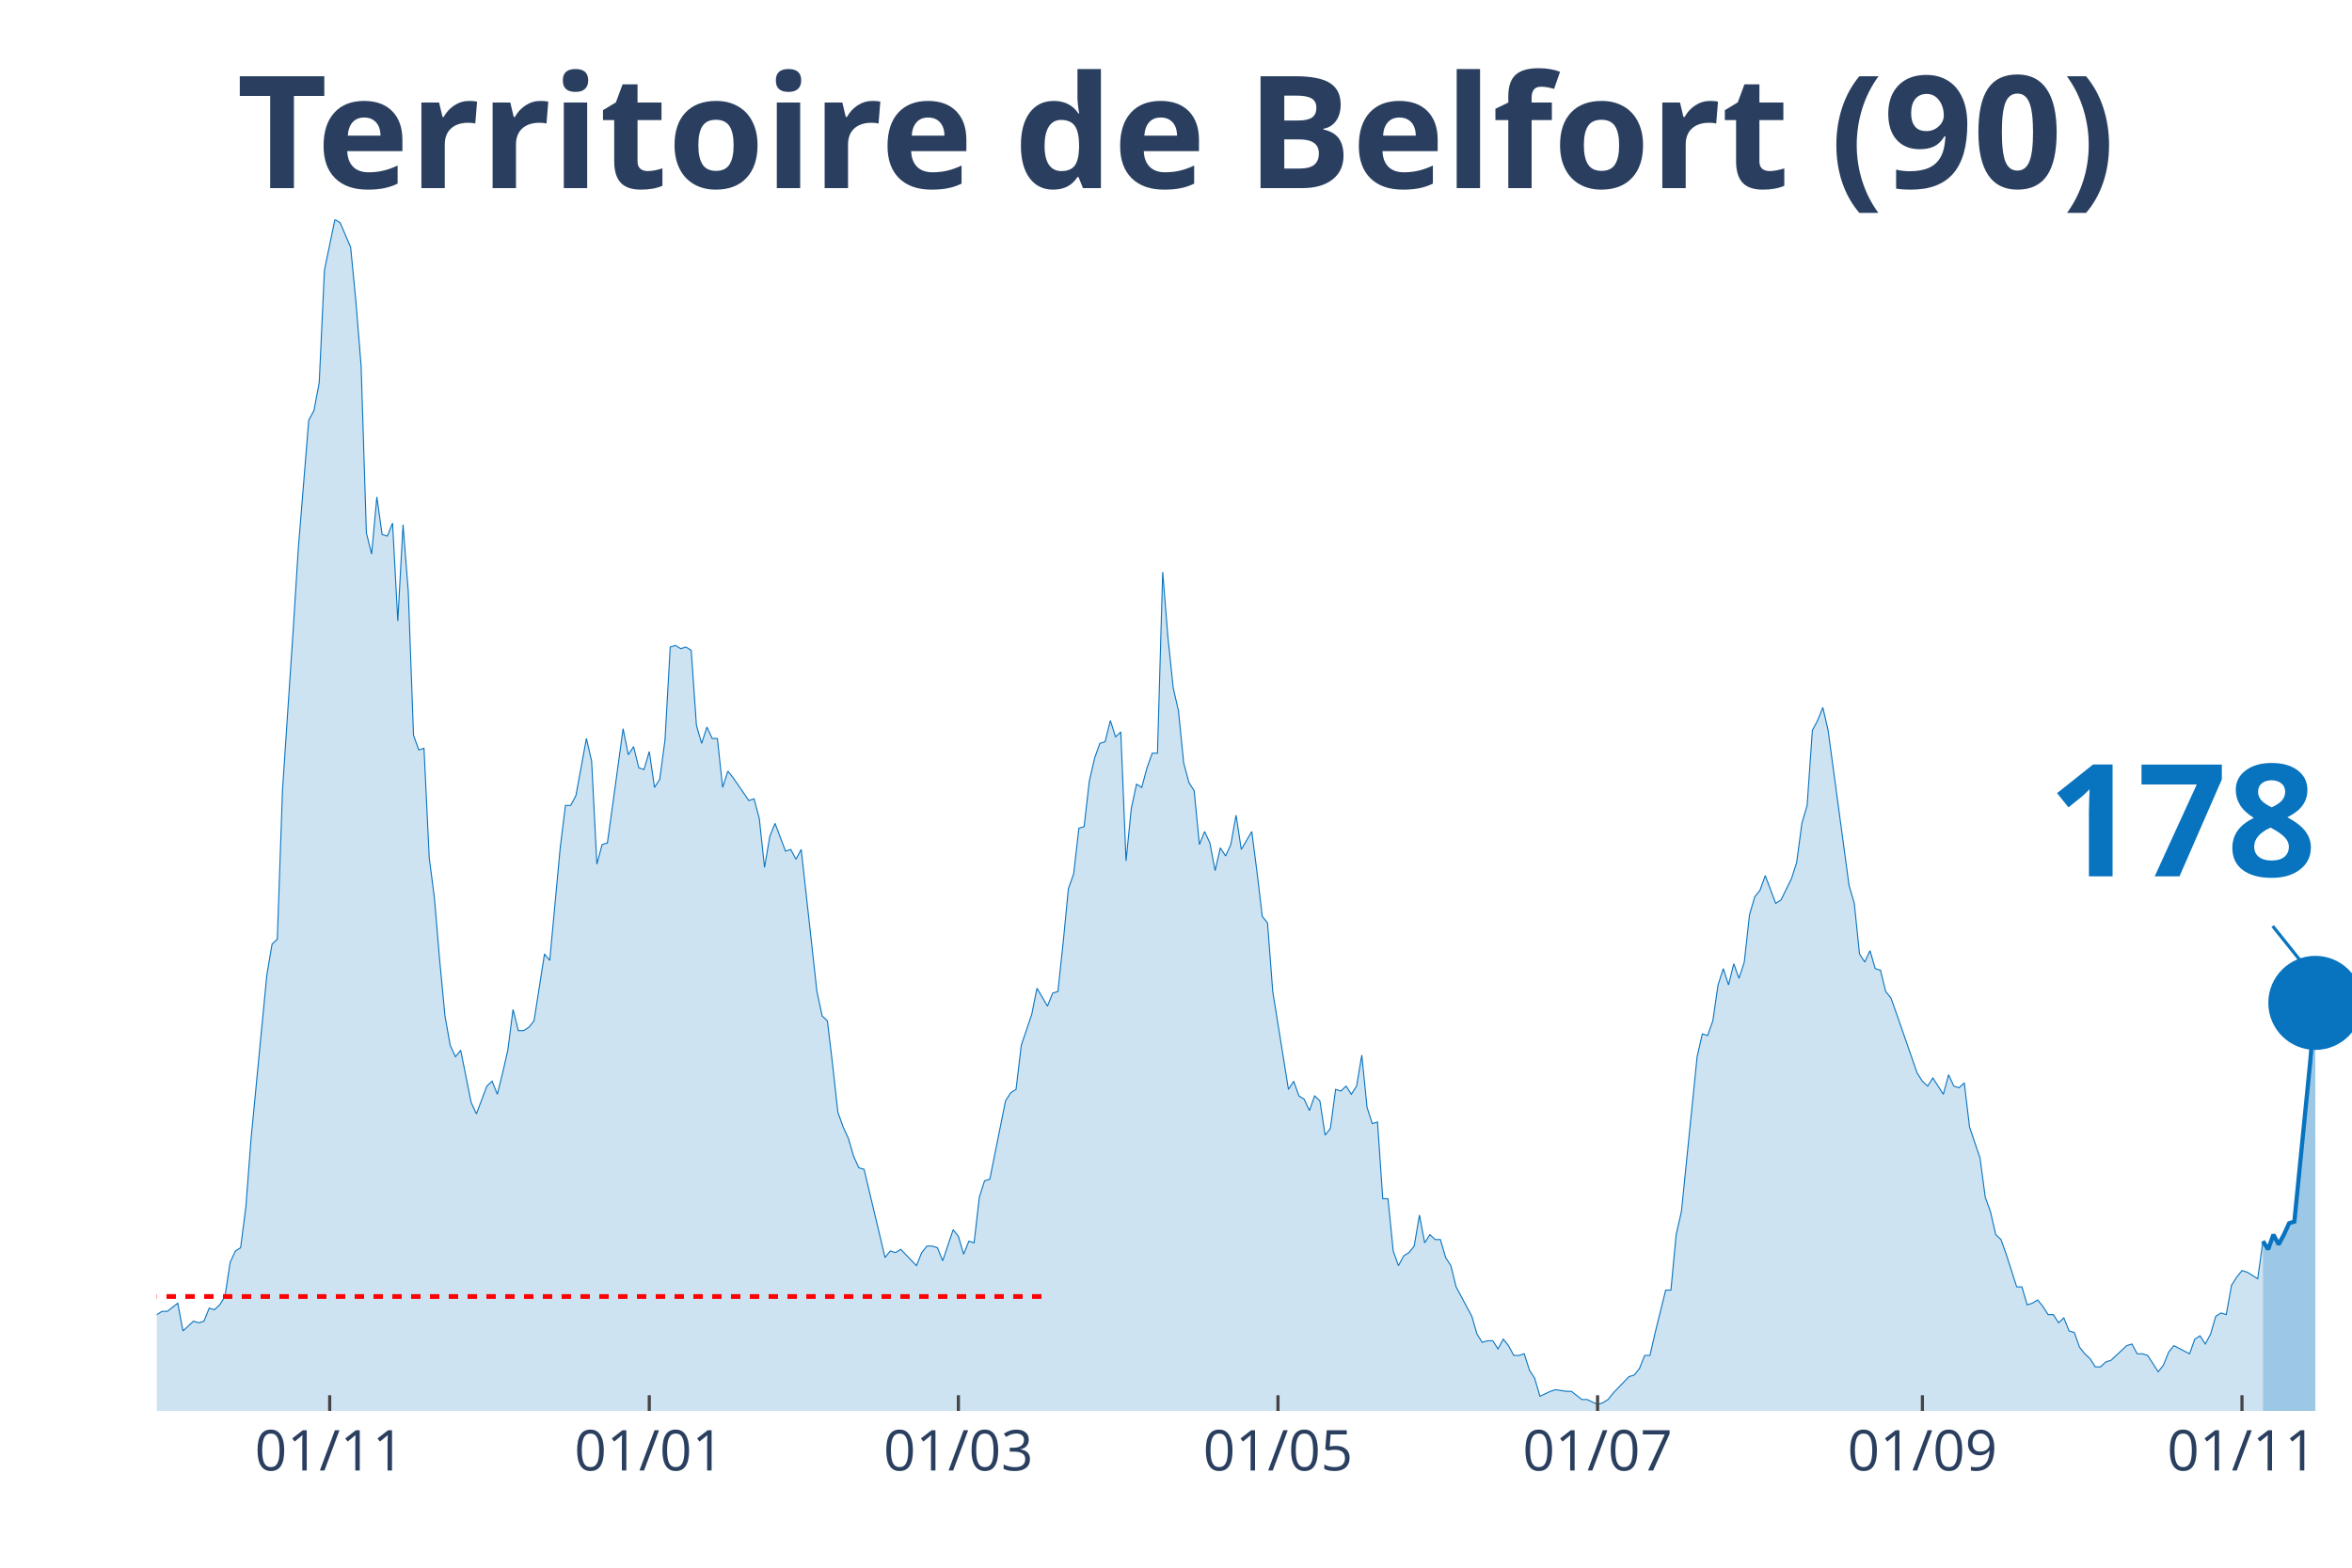
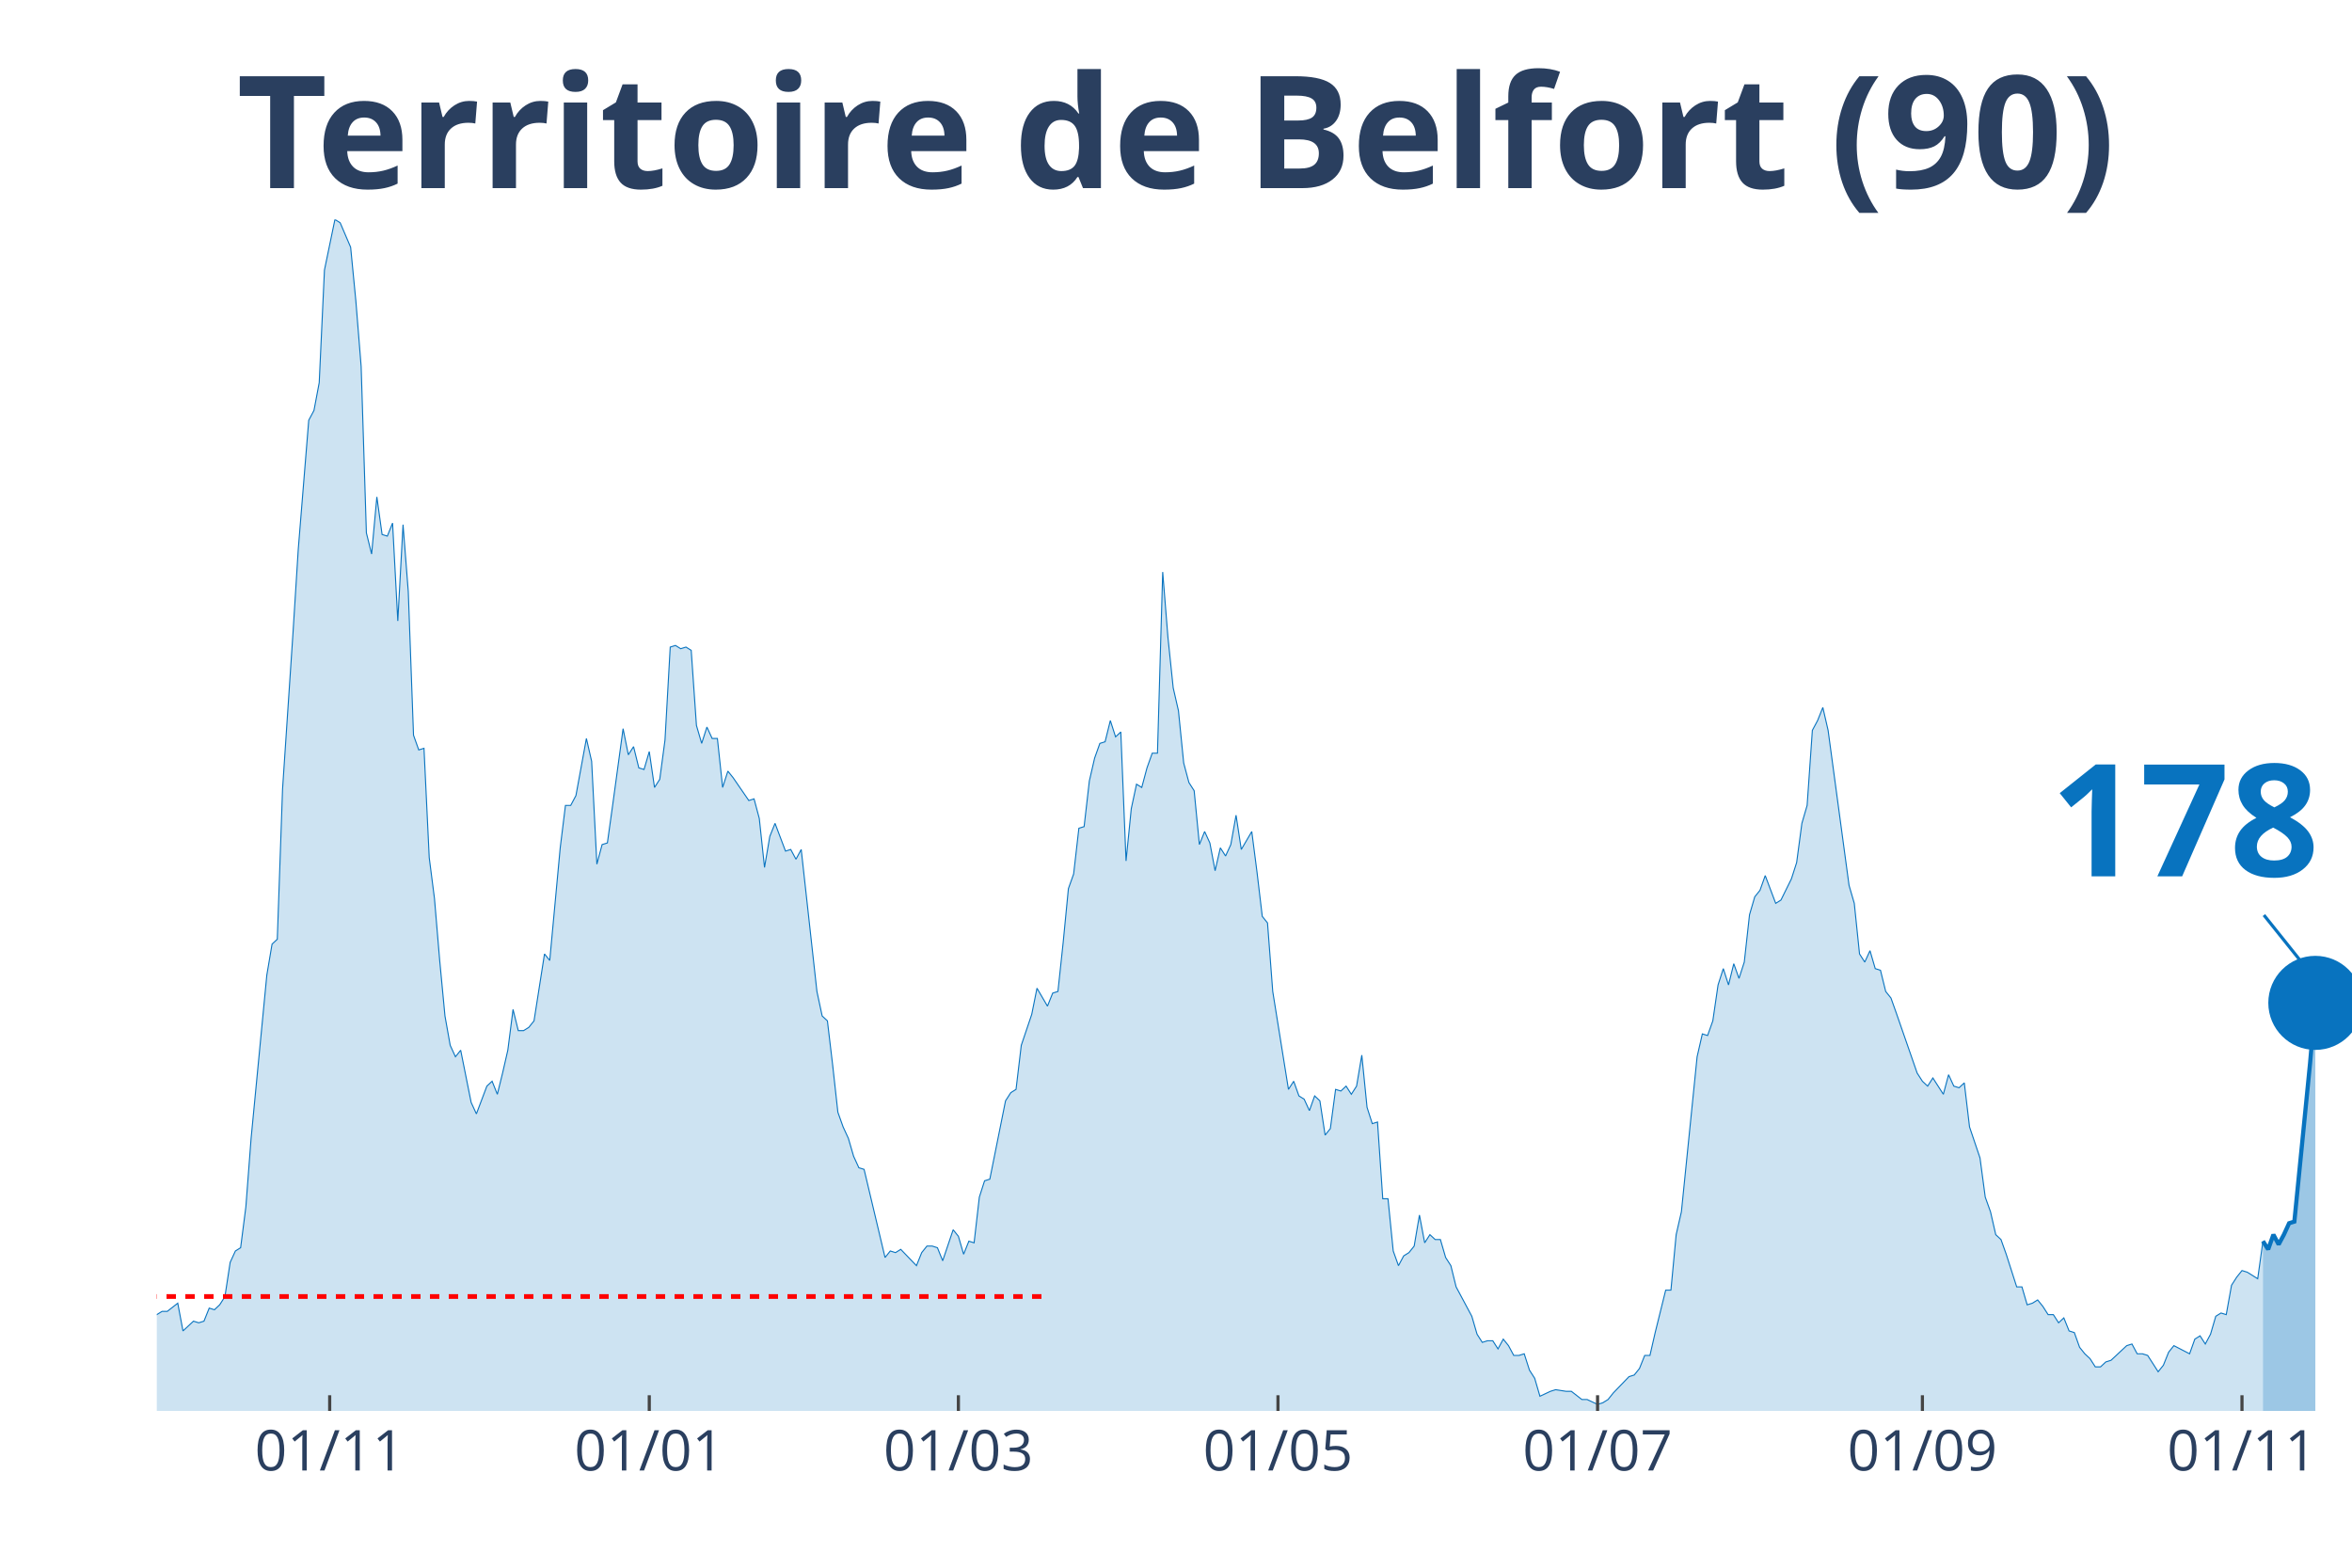
<svg xmlns="http://www.w3.org/2000/svg" class="main-svg" width="1125" height="750" style="" viewBox="0 0 750 500">
  <rect x="0" y="0" width="750" height="500" style="fill: rgb(0, 0, 0); fill-opacity: 0;" />
-   <defs id="defs-9b19fd">
+   <defs id="defs-0faa8b">
    <g class="clips">
-       <clipPath id="clip9b19fdxyplot" class="plotclip">
+       <clipPath id="clip0faa8bxyplot" class="plotclip">
        <rect width="700" height="380" />
      </clipPath>
-       <clipPath class="axesclip" id="clip9b19fdx">
+       <clipPath class="axesclip" id="clip0faa8bx">
        <rect x="50" y="0" width="700" height="500" />
      </clipPath>
-       <clipPath class="axesclip" id="clip9b19fdy">
+       <clipPath class="axesclip" id="clip0faa8by">
        <rect x="0" y="70" width="750" height="380" />
      </clipPath>
-       <clipPath class="axesclip" id="clip9b19fdxy">
+       <clipPath class="axesclip" id="clip0faa8bxy">
        <rect x="50" y="70" width="700" height="380" />
      </clipPath>
    </g>
    <g class="gradients" />
  </defs>
  <g class="bglayer">
    <rect class="bg" x="50" y="70" width="700" height="380" style="fill: rgb(0, 0, 0); fill-opacity: 0; stroke-width: 0;" />
  </g>
  <g class="layer-below">
    <g class="imagelayer" />
    <g class="shapelayer" />
  </g>
  <g class="cartesianlayer">
    <g class="subplot xy">
      <g class="layer-subplot">
        <g class="shapelayer" />
        <g class="imagelayer" />
      </g>
      <g class="gridlayer">
        <g class="x">
          <path class="xgrid crisp" transform="translate(105.13,0)" d="M0,70v380" style="stroke: rgb(255, 255, 255); stroke-opacity: 1; stroke-width: 1px;" />
          <path class="xgrid crisp" transform="translate(207.04,0)" d="M0,70v380" style="stroke: rgb(255, 255, 255); stroke-opacity: 1; stroke-width: 1px;" />
          <path class="xgrid crisp" transform="translate(305.61,0)" d="M0,70v380" style="stroke: rgb(255, 255, 255); stroke-opacity: 1; stroke-width: 1px;" />
          <path class="xgrid crisp" transform="translate(407.52,0)" d="M0,70v380" style="stroke: rgb(255, 255, 255); stroke-opacity: 1; stroke-width: 1px;" />
          <path class="xgrid crisp" transform="translate(509.43,0)" d="M0,70v380" style="stroke: rgb(255, 255, 255); stroke-opacity: 1; stroke-width: 1px;" />
          <path class="xgrid crisp" transform="translate(613.01,0)" d="M0,70v380" style="stroke: rgb(255, 255, 255); stroke-opacity: 1; stroke-width: 1px;" />
          <path class="xgrid crisp" transform="translate(714.92,0)" d="M0,70v380" style="stroke: rgb(255, 255, 255); stroke-opacity: 1; stroke-width: 1px;" />
        </g>
        <g class="y" />
      </g>
      <g class="zerolinelayer" />
      <path class="xlines-below" />
      <path class="ylines-below" />
      <g class="overlines-below" />
      <g class="xaxislayer-below" />
      <g class="yaxislayer-below" />
      <g class="overaxes-below" />
-       <g class="plot" transform="translate(50, 70)" clip-path="url('#clip9b19fdxyplot')">
+       <g class="plot" transform="translate(50,70)" clip-path="url('#clip0faa8bxyplot')">
        <g class="scatterlayer mlayer">
-           <g class="trace scatter trace432cbd" style="stroke-miterlimit: 2;">
+           <g class="trace scatter trace53fc9e" style="stroke-miterlimit: 2;">
            <g class="fills">
              <g>
                <path class="js-fill" d="M671.6,380L-227.21,380L-227.21,373.23L-222.2,372.71L-220.53,372.19L-218.85,371.67L-217.18,375.32L-213.84,377.4L-212.17,375.32L-203.82,373.23L-202.15,373.75L-197.14,375.32L-195.47,375.84L-183.77,376.88L-182.1,376.36L-170.41,377.4L-168.74,377.4L-155.37,379.48L-153.7,380L-142,378.44L-140.33,378.96L-133.65,378.44L-131.98,378.96L-126.97,377.92L-125.3,377.92L-121.96,377.4L-120.29,377.4L-115.27,378.96L-113.6,378.96L-110.26,380L-108.59,379.48L-91.89,374.27L-90.21,374.27L-86.87,370.63L-85.2,371.67L-81.86,370.11L-80.19,370.63L-73.51,366.47L-71.84,365.95L-65.16,363.34L-63.48,365.42L-61.81,362.82L-60.14,362.82L-56.8,362.3L-55.13,363.34L-51.79,360.74L-50.12,360.74L-48.45,360.74L-46.78,362.3L-38.42,356.05L-36.75,349.29L-35.08,339.4L-33.41,341.48L-31.74,343.04L-30.07,339.4L-28.4,335.75L-26.73,337.32L-25.06,340.44L-23.39,346.16L-20.05,345.12L-18.38,350.85L-16.71,353.97L-15.04,353.97L-13.37,355.01L-11.69,358.14L-10.02,357.62L-8.35,358.14L-5.01,359.18L-3.34,349.81L-1.67,350.85L0,349.29L1.67,348.25L3.34,348.25L6.68,345.64L8.35,354.49L11.69,351.37L13.37,351.89L15.04,351.37L16.71,347.21L18.38,347.73L20.05,346.16L21.72,343.56L23.39,332.63L25.06,328.99L26.73,327.95L28.4,314.93L30.07,293.07L35.08,241.01L36.75,231.12L38.42,229.56L40.1,181.67L43.44,131.7L45.11,105.15L48.45,64.03L50.12,60.9L51.79,52.05L53.46,16.14L56.8,0L58.47,1.04L61.81,8.85L63.48,26.03L65.16,46.85L66.83,99.95L68.5,106.71L70.17,88.49L71.84,100.47L73.51,100.99L75.18,96.82L76.85,128.05L78.52,97.34L80.19,118.68L81.86,164.49L83.53,169.18L85.2,168.66L86.87,203.53L88.54,216.55L90.21,236.33L91.89,254.03L93.56,263.4L95.23,267.04L96.9,264.96L100.24,281.62L101.91,285.26L105.25,276.41L106.92,274.85L108.59,279.01L110.26,272.25L111.93,264.96L113.6,251.95L115.27,258.71L116.95,258.71L118.62,257.67L120.29,255.59L123.63,234.25L125.3,236.33L128.64,200.41L130.31,186.88L131.98,186.88L133.65,183.75L136.99,165.53L138.66,172.82L140.33,205.62L142,199.37L143.68,198.85L145.35,186.88L148.69,162.41L150.36,170.74L152.03,168.14L153.7,174.9L155.37,175.42L157.04,169.7L158.71,181.15L160.38,178.55L162.05,166.05L163.72,136.38L165.39,135.86L167.06,136.9L168.74,136.38L170.41,137.42L172.08,161.37L173.75,167.1L175.42,161.89L177.09,165.53L178.76,165.53L180.43,181.15L182.1,175.95L183.77,178.03L188.78,185.32L190.45,184.79L192.12,191.04L193.79,206.66L195.47,196.77L197.14,192.6L200.48,201.45L202.15,200.93L203.82,204.05L205.49,200.93L210.5,246.22L212.17,254.03L213.84,255.59L215.51,269.64L217.18,284.74L218.85,289.42L220.53,293.07L222.2,298.79L223.87,302.44L225.54,302.96L232.22,331.07L233.89,328.99L235.56,329.51L237.23,328.47L242.24,333.67L243.91,329.51L245.58,327.42L247.26,327.42L248.93,327.95L250.6,332.11L253.94,322.22L255.61,324.3L257.28,330.03L258.95,325.86L260.62,326.38L262.29,311.81L263.96,306.6L265.63,306.08L270.64,281.1L272.32,278.49L273.99,277.45L275.66,263.4L279,253.51L280.67,245.18L284.01,250.9L285.68,246.74L287.35,246.22L289.02,230.6L290.69,213.42L292.36,208.74L294.03,194.16L295.7,193.64L297.37,179.07L299.05,171.78L300.72,167.1L302.39,166.58L304.06,159.81L305.73,165.01L307.4,163.45L309.07,204.58L310.74,187.92L312.41,180.11L314.08,181.15L315.75,174.9L317.42,170.22L319.09,170.22L320.76,112.44L322.43,133.26L324.11,149.4L325.78,156.68L327.45,173.34L329.12,179.59L330.79,182.19L332.46,199.37L334.13,195.21L335.8,198.85L337.47,207.7L339.14,200.41L340.81,203.01L342.48,199.37L344.15,190L345.82,200.93L349.16,195.21L350.84,208.22L352.51,222.27L354.18,224.36L355.85,246.22L357.52,256.63L360.86,277.45L362.53,274.85L364.2,279.53L365.87,280.58L367.54,284.22L369.21,279.53L370.88,281.1L372.55,292.03L374.22,289.95L375.89,277.45L377.57,277.97L379.24,276.41L380.91,279.01L382.58,276.41L384.25,266.52L385.92,283.18L387.59,288.38L389.26,287.86L390.93,312.33L392.6,312.33L394.27,328.99L395.94,333.67L397.61,330.55L399.28,329.51L400.95,327.42L402.63,317.53L404.3,326.38L405.97,323.78L407.64,325.34L409.31,325.34L410.98,331.07L412.65,333.67L414.32,340.44L415.99,343.56L419.33,349.81L421,355.53L422.67,358.14L424.34,357.62L426.01,357.62L427.68,360.22L429.36,357.1L431.03,359.18L432.7,362.3L434.37,362.3L436.04,361.78L437.71,366.99L439.38,369.59L441.05,375.32L444.39,373.75L446.06,373.23L449.4,373.75L451.07,373.75L454.42,376.36L456.09,376.36L459.43,377.92L461.1,377.4L462.77,376.36L464.44,374.27L469.45,369.07L471.12,368.55L472.79,366.47L474.46,362.3L476.13,362.3L477.8,355.01L481.15,341.48L482.82,341.48L484.49,323.78L486.16,316.49L491.17,267.04L492.84,259.75L494.51,260.27L496.18,255.59L497.85,244.14L499.52,238.93L501.19,244.14L502.86,237.37L504.53,242.05L506.21,236.85L507.88,221.75L509.55,216.03L511.22,213.95L512.89,209.26L516.23,218.11L517.9,217.07L521.24,210.3L522.91,205.1L524.58,192.6L526.25,186.88L527.92,162.93L529.59,159.81L531.26,155.64L532.94,162.93L539.62,212.38L541.29,218.11L542.96,234.25L544.63,236.85L546.3,233.21L547.97,238.93L549.64,239.45L551.31,246.22L552.98,248.3L554.65,252.99L561.34,272.25L563.01,274.85L564.68,276.41L566.35,273.81L569.69,279.01L571.36,272.77L573.03,276.41L574.7,276.93L576.37,275.37L578.04,289.42L581.38,299.32L583.05,311.81L584.73,316.49L586.4,323.78L588.07,325.34L589.74,330.03L593.08,340.44L594.75,340.44L596.42,346.16L598.09,345.64L599.76,344.6L601.43,346.68L603.1,349.29L604.77,349.29L606.44,351.89L608.11,350.33L609.79,354.49L611.46,355.01L613.13,359.7L614.8,361.78L616.47,363.34L618.14,365.95L619.81,365.95L621.48,364.38L623.15,363.86L624.82,362.3L628.16,359.18L629.83,358.66L631.5,361.78L633.17,361.78L634.84,362.3L636.52,364.9L638.19,367.51L639.86,365.42L641.53,361.26L643.2,359.18L648.21,361.78L649.88,357.1L651.55,356.05L653.22,358.66L654.89,355.53L656.56,349.81L658.23,348.77L659.9,349.29L661.58,339.92L663.25,337.32L664.92,335.23L666.59,335.75L669.93,337.84L671.6,325.86" style="fill: rgb(8, 115, 191); fill-opacity: 0.2; stroke-width: 0;" />
              </g>
            </g>
            <g class="errorbars" />
            <g class="lines">
              <path class="js-line" d="M-227.21,373.23L-222.2,372.71L-220.53,372.19L-218.85,371.67L-217.18,375.32L-213.84,377.4L-212.17,375.32L-203.82,373.23L-202.15,373.75L-197.14,375.32L-195.47,375.84L-183.77,376.88L-182.1,376.36L-170.41,377.4L-168.74,377.4L-155.37,379.48L-153.7,380L-142,378.44L-140.33,378.96L-133.65,378.44L-131.98,378.96L-126.97,377.92L-125.3,377.92L-121.96,377.4L-120.29,377.4L-115.27,378.96L-113.6,378.96L-110.26,380L-108.59,379.48L-91.89,374.27L-90.21,374.27L-86.87,370.63L-85.2,371.67L-81.86,370.11L-80.19,370.63L-73.51,366.47L-71.84,365.95L-65.16,363.34L-63.48,365.42L-61.81,362.82L-60.14,362.82L-56.8,362.3L-55.13,363.34L-51.79,360.74L-50.12,360.74L-48.45,360.74L-46.78,362.3L-38.42,356.05L-36.75,349.29L-35.08,339.4L-33.41,341.48L-31.74,343.04L-30.07,339.4L-28.4,335.75L-26.73,337.32L-25.06,340.44L-23.39,346.16L-20.05,345.12L-18.38,350.85L-16.71,353.97L-15.04,353.97L-13.37,355.01L-11.69,358.14L-10.02,357.62L-8.35,358.14L-5.01,359.18L-3.34,349.81L-1.67,350.85L0,349.29L1.67,348.25L3.34,348.25L6.68,345.64L8.35,354.49L11.69,351.37L13.37,351.89L15.04,351.37L16.71,347.21L18.38,347.73L20.05,346.16L21.72,343.56L23.39,332.63L25.06,328.99L26.73,327.95L28.4,314.93L30.07,293.07L35.08,241.01L36.75,231.12L38.42,229.56L40.1,181.67L43.44,131.7L45.11,105.15L48.45,64.03L50.12,60.9L51.79,52.05L53.46,16.14L56.8,0L58.47,1.04L61.81,8.85L63.48,26.03L65.16,46.85L66.83,99.95L68.5,106.71L70.17,88.49L71.84,100.47L73.51,100.99L75.18,96.82L76.85,128.05L78.52,97.34L80.19,118.68L81.86,164.49L83.53,169.18L85.2,168.66L86.87,203.53L88.54,216.55L90.21,236.33L91.89,254.03L93.56,263.4L95.23,267.04L96.9,264.96L100.24,281.62L101.91,285.26L105.25,276.41L106.92,274.85L108.59,279.01L110.26,272.25L111.93,264.96L113.6,251.95L115.27,258.71L116.95,258.71L118.62,257.67L120.29,255.59L123.63,234.25L125.3,236.33L128.64,200.41L130.31,186.88L131.98,186.88L133.65,183.75L136.99,165.53L138.66,172.82L140.33,205.62L142,199.37L143.68,198.85L145.35,186.88L148.69,162.41L150.36,170.74L152.03,168.14L153.7,174.9L155.37,175.42L157.04,169.7L158.71,181.15L160.38,178.55L162.05,166.05L163.72,136.38L165.39,135.86L167.06,136.9L168.74,136.38L170.41,137.42L172.08,161.37L173.75,167.1L175.42,161.89L177.09,165.53L178.76,165.53L180.43,181.15L182.1,175.95L183.77,178.03L188.78,185.32L190.45,184.79L192.12,191.04L193.79,206.66L195.47,196.77L197.14,192.6L200.48,201.45L202.15,200.93L203.82,204.05L205.49,200.93L210.5,246.22L212.17,254.03L213.84,255.59L215.51,269.64L217.18,284.74L218.85,289.42L220.53,293.07L222.2,298.79L223.87,302.44L225.54,302.96L232.22,331.07L233.89,328.99L235.56,329.51L237.23,328.47L242.24,333.67L243.91,329.51L245.58,327.42L247.26,327.42L248.93,327.95L250.6,332.11L253.94,322.22L255.61,324.3L257.28,330.03L258.95,325.86L260.62,326.38L262.29,311.81L263.96,306.6L265.63,306.08L270.64,281.1L272.32,278.49L273.99,277.45L275.66,263.4L279,253.51L280.67,245.18L284.01,250.9L285.68,246.74L287.35,246.22L289.02,230.6L290.69,213.42L292.36,208.74L294.03,194.16L295.7,193.64L297.37,179.07L299.05,171.78L300.72,167.1L302.39,166.58L304.06,159.81L305.73,165.01L307.4,163.45L309.07,204.58L310.74,187.92L312.41,180.11L314.08,181.15L315.75,174.9L317.42,170.22L319.09,170.22L320.76,112.44L322.43,133.26L324.11,149.4L325.78,156.68L327.45,173.34L329.12,179.59L330.79,182.19L332.46,199.37L334.13,195.21L335.8,198.85L337.47,207.7L339.14,200.41L340.81,203.01L342.48,199.37L344.15,190L345.82,200.93L349.16,195.21L350.84,208.22L352.51,222.27L354.18,224.36L355.85,246.22L357.52,256.63L360.86,277.45L362.53,274.85L364.2,279.53L365.87,280.58L367.54,284.22L369.21,279.53L370.88,281.1L372.55,292.03L374.22,289.95L375.89,277.45L377.57,277.97L379.24,276.41L380.91,279.01L382.58,276.41L384.25,266.52L385.92,283.18L387.59,288.38L389.26,287.86L390.93,312.33L392.6,312.33L394.27,328.99L395.94,333.67L397.61,330.55L399.28,329.51L400.95,327.42L402.63,317.53L404.3,326.38L405.97,323.78L407.64,325.34L409.31,325.34L410.98,331.07L412.65,333.67L414.32,340.44L415.99,343.56L419.33,349.81L421,355.53L422.67,358.14L424.34,357.62L426.01,357.62L427.68,360.22L429.36,357.1L431.03,359.18L432.7,362.3L434.37,362.3L436.04,361.78L437.71,366.99L439.38,369.59L441.05,375.32L444.39,373.75L446.06,373.23L449.4,373.75L451.07,373.75L454.42,376.36L456.09,376.36L459.43,377.92L461.1,377.4L462.77,376.36L464.44,374.27L469.45,369.07L471.12,368.55L472.79,366.47L474.46,362.3L476.13,362.3L477.8,355.01L481.15,341.48L482.82,341.48L484.49,323.78L486.16,316.49L491.17,267.04L492.84,259.75L494.51,260.27L496.18,255.59L497.85,244.14L499.52,238.93L501.19,244.14L502.86,237.37L504.53,242.05L506.21,236.85L507.88,221.75L509.55,216.03L511.22,213.95L512.89,209.26L516.23,218.11L517.9,217.07L521.24,210.3L522.91,205.1L524.58,192.6L526.25,186.88L527.92,162.93L529.59,159.81L531.26,155.64L532.94,162.93L539.62,212.38L541.29,218.11L542.96,234.25L544.63,236.85L546.3,233.21L547.97,238.93L549.64,239.45L551.31,246.22L552.98,248.3L554.65,252.99L561.34,272.25L563.01,274.85L564.68,276.41L566.35,273.81L569.69,279.01L571.36,272.77L573.03,276.41L574.7,276.93L576.37,275.37L578.04,289.42L581.38,299.32L583.05,311.81L584.73,316.49L586.4,323.78L588.07,325.34L589.74,330.03L593.08,340.44L594.75,340.44L596.42,346.16L598.09,345.64L599.76,344.6L601.43,346.68L603.1,349.29L604.77,349.29L606.44,351.89L608.11,350.33L609.79,354.49L611.46,355.01L613.13,359.7L614.8,361.78L616.47,363.34L618.14,365.95L619.81,365.95L621.48,364.38L623.15,363.86L624.82,362.3L628.16,359.18L629.83,358.66L631.5,361.78L633.17,361.78L634.84,362.3L636.52,364.9L638.19,367.51L639.86,365.42L641.53,361.26L643.2,359.18L648.21,361.78L649.88,357.1L651.55,356.05L653.22,358.66L654.89,355.53L656.56,349.81L658.23,348.77L659.9,349.29L661.58,339.92L663.25,337.32L664.92,335.23L666.59,335.75L669.93,337.84L671.6,325.86" style="vector-effect: non-scaling-stroke; fill: none; stroke: rgb(8, 115, 191); stroke-opacity: 1; stroke-width: 0.5px; opacity: 1;" />
            </g>
            <g class="points" />
            <g class="text" />
          </g>
-           <g class="trace scatter trace46b94d" style="stroke-miterlimit: 2;">
+           <g class="trace scatter trace5ddb07" style="stroke-miterlimit: 2;">
            <g class="fills">
              <g>
                <path class="js-fill" d="M688.31,380L671.6,380L671.6,325.86L673.27,328.47L674.94,323.78L676.61,326.9L678.28,323.78L679.95,320.14L681.62,319.62L686.63,269.12L688.31,249.86" style="fill: rgb(8, 115, 191); fill-opacity: 0.4; stroke-width: 0;" />
              </g>
            </g>
            <g class="errorbars" />
            <g class="lines">
              <path class="js-line" d="M671.6,325.86L673.27,328.47L674.94,323.78L676.61,326.9L678.28,323.78L679.95,320.14L681.62,319.62L686.63,269.12L688.31,249.86" style="vector-effect: non-scaling-stroke; fill: none; stroke: rgb(8, 115, 191); stroke-opacity: 1; stroke-width: 2px; opacity: 1;" />
            </g>
            <g class="points" />
            <g class="text" />
          </g>
-           <g class="trace scatter trace8334af" style="stroke-miterlimit: 2; opacity: 1;">
+           <g class="trace scatter trace29800a" style="stroke-miterlimit: 2; opacity: 1;">
            <g class="fills" />
            <g class="errorbars" />
            <g class="lines" />
            <g class="points">
              <path class="point" transform="translate(688.31,249.86)" d="M15,0A15,15 0 1,1 0,-15A15,15 0 0,1 15,0Z" style="opacity: 1; stroke-width: 0px; fill: rgb(8, 115, 191); fill-opacity: 1;" />
            </g>
            <g class="text" />
          </g>
        </g>
      </g>
      <g class="overplot" />
-       <path class="xlines-above crisp" style="fill: none; stroke-width: 1px; stroke: rgb(0, 0, 0); stroke-opacity: 0;" d="" />
-       <path class="ylines-above crisp" style="fill: none;" d="M0,0" />
+       <path class="xlines-above crisp" d="" style="fill: none; stroke-width: 1px; stroke: rgb(0, 0, 0); stroke-opacity: 0;" />
+       <path class="ylines-above crisp" d="M0,0" style="fill: none;" />
      <g class="overlines-above" />
      <g class="xaxislayer-above">
        <path class="xtick ticks crisp" d="M0,450v-5" transform="translate(105.13,0)" style="stroke: rgb(68, 68, 68); stroke-opacity: 1; stroke-width: 1px;" />
        <path class="xtick ticks crisp" d="M0,450v-5" transform="translate(207.04,0)" style="stroke: rgb(68, 68, 68); stroke-opacity: 1; stroke-width: 1px;" />
        <path class="xtick ticks crisp" d="M0,450v-5" transform="translate(305.61,0)" style="stroke: rgb(68, 68, 68); stroke-opacity: 1; stroke-width: 1px;" />
        <path class="xtick ticks crisp" d="M0,450v-5" transform="translate(407.52,0)" style="stroke: rgb(68, 68, 68); stroke-opacity: 1; stroke-width: 1px;" />
        <path class="xtick ticks crisp" d="M0,450v-5" transform="translate(509.43,0)" style="stroke: rgb(68, 68, 68); stroke-opacity: 1; stroke-width: 1px;" />
        <path class="xtick ticks crisp" d="M0,450v-5" transform="translate(613.01,0)" style="stroke: rgb(68, 68, 68); stroke-opacity: 1; stroke-width: 1px;" />
        <path class="xtick ticks crisp" d="M0,450v-5" transform="translate(714.92,0)" style="stroke: rgb(68, 68, 68); stroke-opacity: 1; stroke-width: 1px;" />
        <g class="xtick">
          <text text-anchor="middle" x="0" y="469" transform="translate(105.13,0)" style="font-family: 'Open Sans', verdana, arial, sans-serif; font-size: 18px; fill: rgb(42, 63, 95); fill-opacity: 1; white-space: pre;">01/11</text>
        </g>
        <g class="xtick">
          <text text-anchor="middle" x="0" y="469" transform="translate(207.04,0)" style="font-family: 'Open Sans', verdana, arial, sans-serif; font-size: 18px; fill: rgb(42, 63, 95); fill-opacity: 1; white-space: pre;">01/01</text>
        </g>
        <g class="xtick">
          <text text-anchor="middle" x="0" y="469" transform="translate(305.61,0)" style="font-family: 'Open Sans', verdana, arial, sans-serif; font-size: 18px; fill: rgb(42, 63, 95); fill-opacity: 1; white-space: pre;">01/03</text>
        </g>
        <g class="xtick">
          <text text-anchor="middle" x="0" y="469" transform="translate(407.52,0)" style="font-family: 'Open Sans', verdana, arial, sans-serif; font-size: 18px; fill: rgb(42, 63, 95); fill-opacity: 1; white-space: pre;">01/05</text>
        </g>
        <g class="xtick">
          <text text-anchor="middle" x="0" y="469" transform="translate(509.43,0)" style="font-family: 'Open Sans', verdana, arial, sans-serif; font-size: 18px; fill: rgb(42, 63, 95); fill-opacity: 1; white-space: pre;">01/07</text>
        </g>
        <g class="xtick">
          <text text-anchor="middle" x="0" y="469" transform="translate(613.01,0)" style="font-family: 'Open Sans', verdana, arial, sans-serif; font-size: 18px; fill: rgb(42, 63, 95); fill-opacity: 1; white-space: pre;">01/09</text>
        </g>
        <g class="xtick">
          <text text-anchor="middle" x="0" y="469" transform="translate(714.92,0)" style="font-family: 'Open Sans', verdana, arial, sans-serif; font-size: 18px; fill: rgb(42, 63, 95); fill-opacity: 1; white-space: pre;">01/11</text>
        </g>
      </g>
      <g class="yaxislayer-above" />
      <g class="overaxes-above" />
    </g>
  </g>
  <g class="polarlayer" />
  <g class="ternarylayer" />
  <g class="geolayer" />
  <g class="funnelarealayer" />
  <g class="pielayer" />
  <g class="treemaplayer" />
  <g class="sunburstlayer" />
  <g class="glimages" />
-   <defs id="topdefs-9b19fd">
+   <defs id="topdefs-0faa8b">
    <g class="clips" />
  </defs>
  <g class="layer-above">
    <g class="imagelayer" />
    <g class="shapelayer">
-       <path data-index="0" fill-rule="evenodd" d="M-888.9,413.52L332.34,413.52" clip-path="url('#clip9b19fdxy')" style="opacity: 1; stroke: rgb(255, 0, 0); stroke-opacity: 1; fill: rgb(0, 0, 0); fill-opacity: 0; stroke-dasharray: 3px, 3px; stroke-width: 1.5px;" />
+       <path data-index="0" fill-rule="evenodd" d="M-888.9,413.52L332.34,413.52" clip-path="url('#clip0faa8bxy')" style="opacity: 1; stroke: rgb(255, 0, 0); stroke-opacity: 1; fill: rgb(0, 0, 0); fill-opacity: 0; stroke-dasharray: 3px, 3px; stroke-width: 1.5px;" />
    </g>
  </g>
  <g class="infolayer">
    <g class="g-gtitle">
      <text class="gtitle" x="375" y="25" text-anchor="middle" dy="0.7em" style="font-family: 'Open Sans', verdana, arial, sans-serif; font-size: 50px; fill: rgb(42, 63, 95); opacity: 1; font-weight: normal; white-space: pre;">
        <tspan style="font-weight:bold">Territoire de Belfort (90)</tspan>
      </text>
    </g>
    <g class="g-xtitle" />
    <g class="annotation" data-index="0" style="opacity: 1;">
      <g class="annotation-text-g" transform="rotate(0,696.31,259.86)">
-         <g class="cursor-pointer" transform="translate(638, 224)">
-           <rect class="bg" x="0.5" y="0.5" width="115" height="71" style="stroke-width: 1px; stroke: rgb(0, 0, 0); stroke-opacity: 0; fill: rgb(255, 255, 255); fill-opacity: 0.6;" />
-           <text class="annotation-text" text-anchor="middle" x="57.812" y="55.5" style="font-family: 'Open Sans', verdana, arial, sans-serif; font-size: 50px; fill: rgb(8, 115, 191); fill-opacity: 1; white-space: pre;">
+         <g class="cursor-pointer" transform="translate(624,227)">
+           <rect class="bg" x="0.5" y="0.5" width="144" height="64" style="stroke-width: 1px; stroke: rgb(0, 0, 0); stroke-opacity: 0; fill: rgb(255, 255, 255); fill-opacity: 0.6;" />
+           <text class="annotation-text" text-anchor="middle" x="72.656" y="52.5" style="font-family: 'Open Sans', verdana, arial, sans-serif; font-size: 50px; fill: rgb(8, 115, 191); fill-opacity: 1; white-space: pre;">
            <tspan style="font-weight:bold">178 </tspan>
          </text>
        </g>
      </g>
      <g class="annotation-arrow-g" style="opacity: 1;">
-         <path d="M724.71,295.36L736.31,309.86" style="stroke-width: 1px; stroke: rgb(8, 115, 191); stroke-opacity: 1; stroke-dasharray: 0px, 0px, 18.569px, 18.569px;" />
+         <path d="M721.91,291.86L736.31,309.86" style="stroke-width: 1px; stroke: rgb(8, 115, 191); stroke-opacity: 1; stroke-dasharray: 0px, 0px, 23.051px, 23.051px;" />
      </g>
    </g>
  </g>
</svg>
